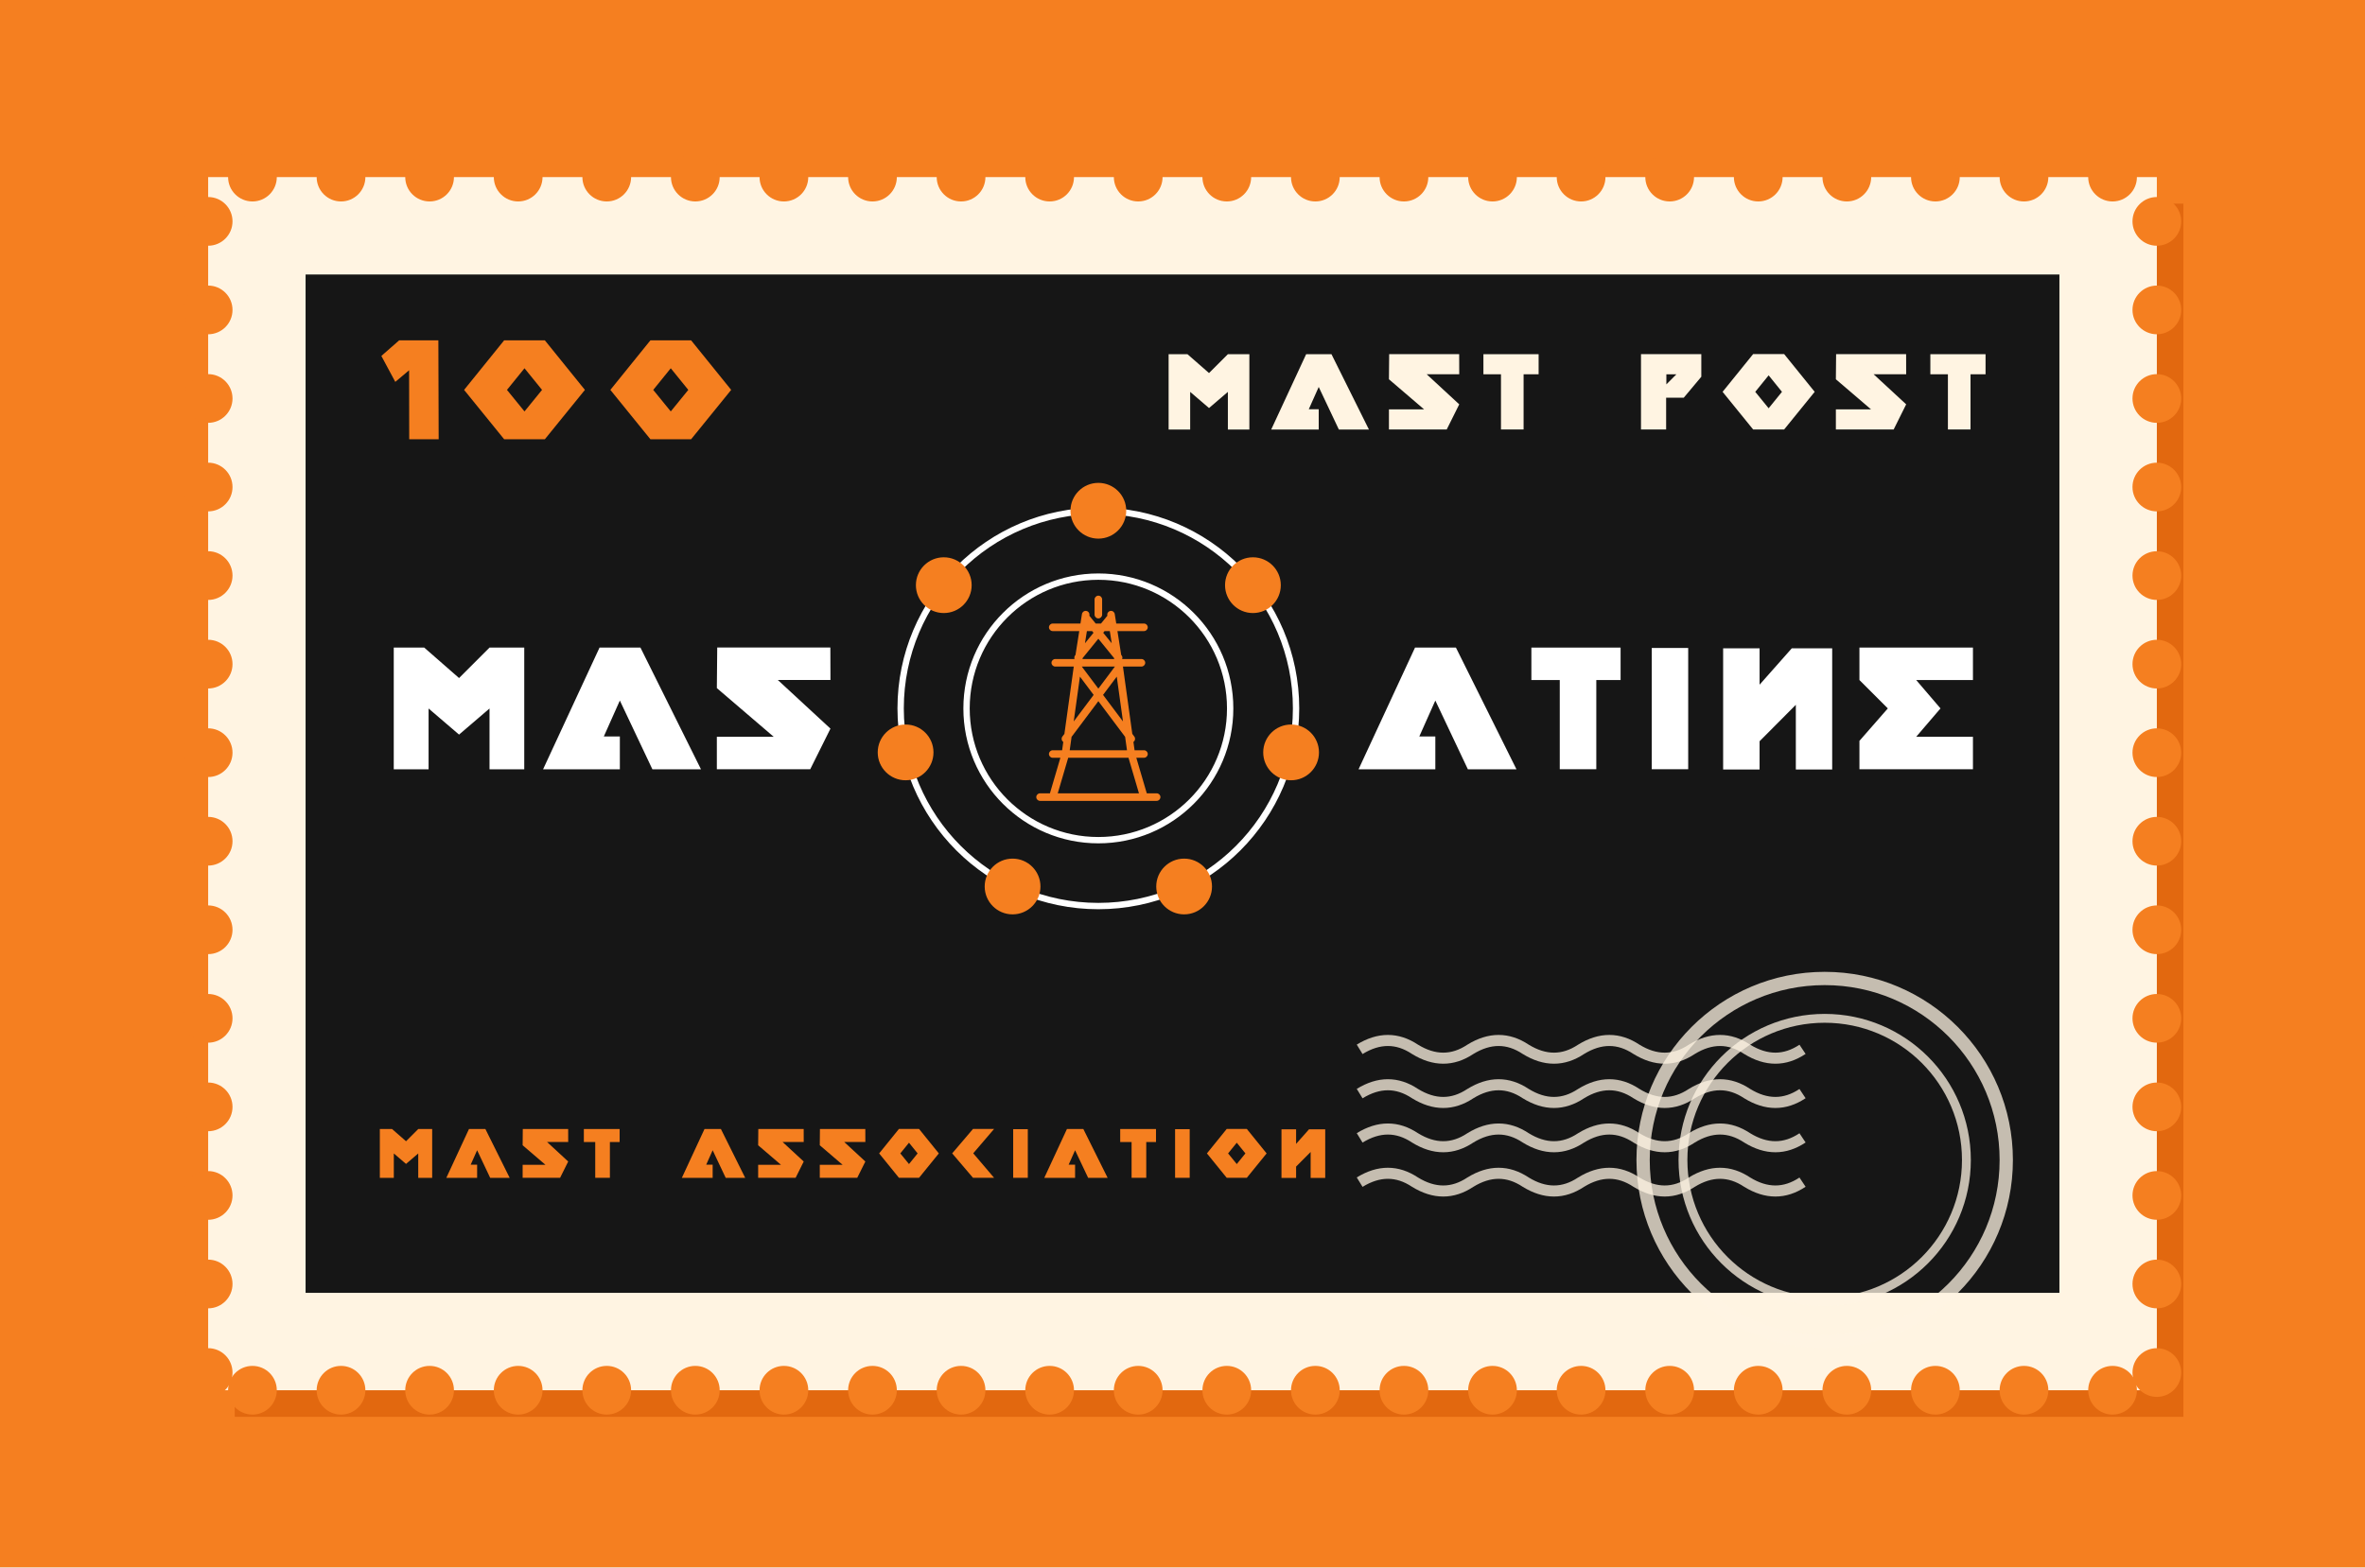
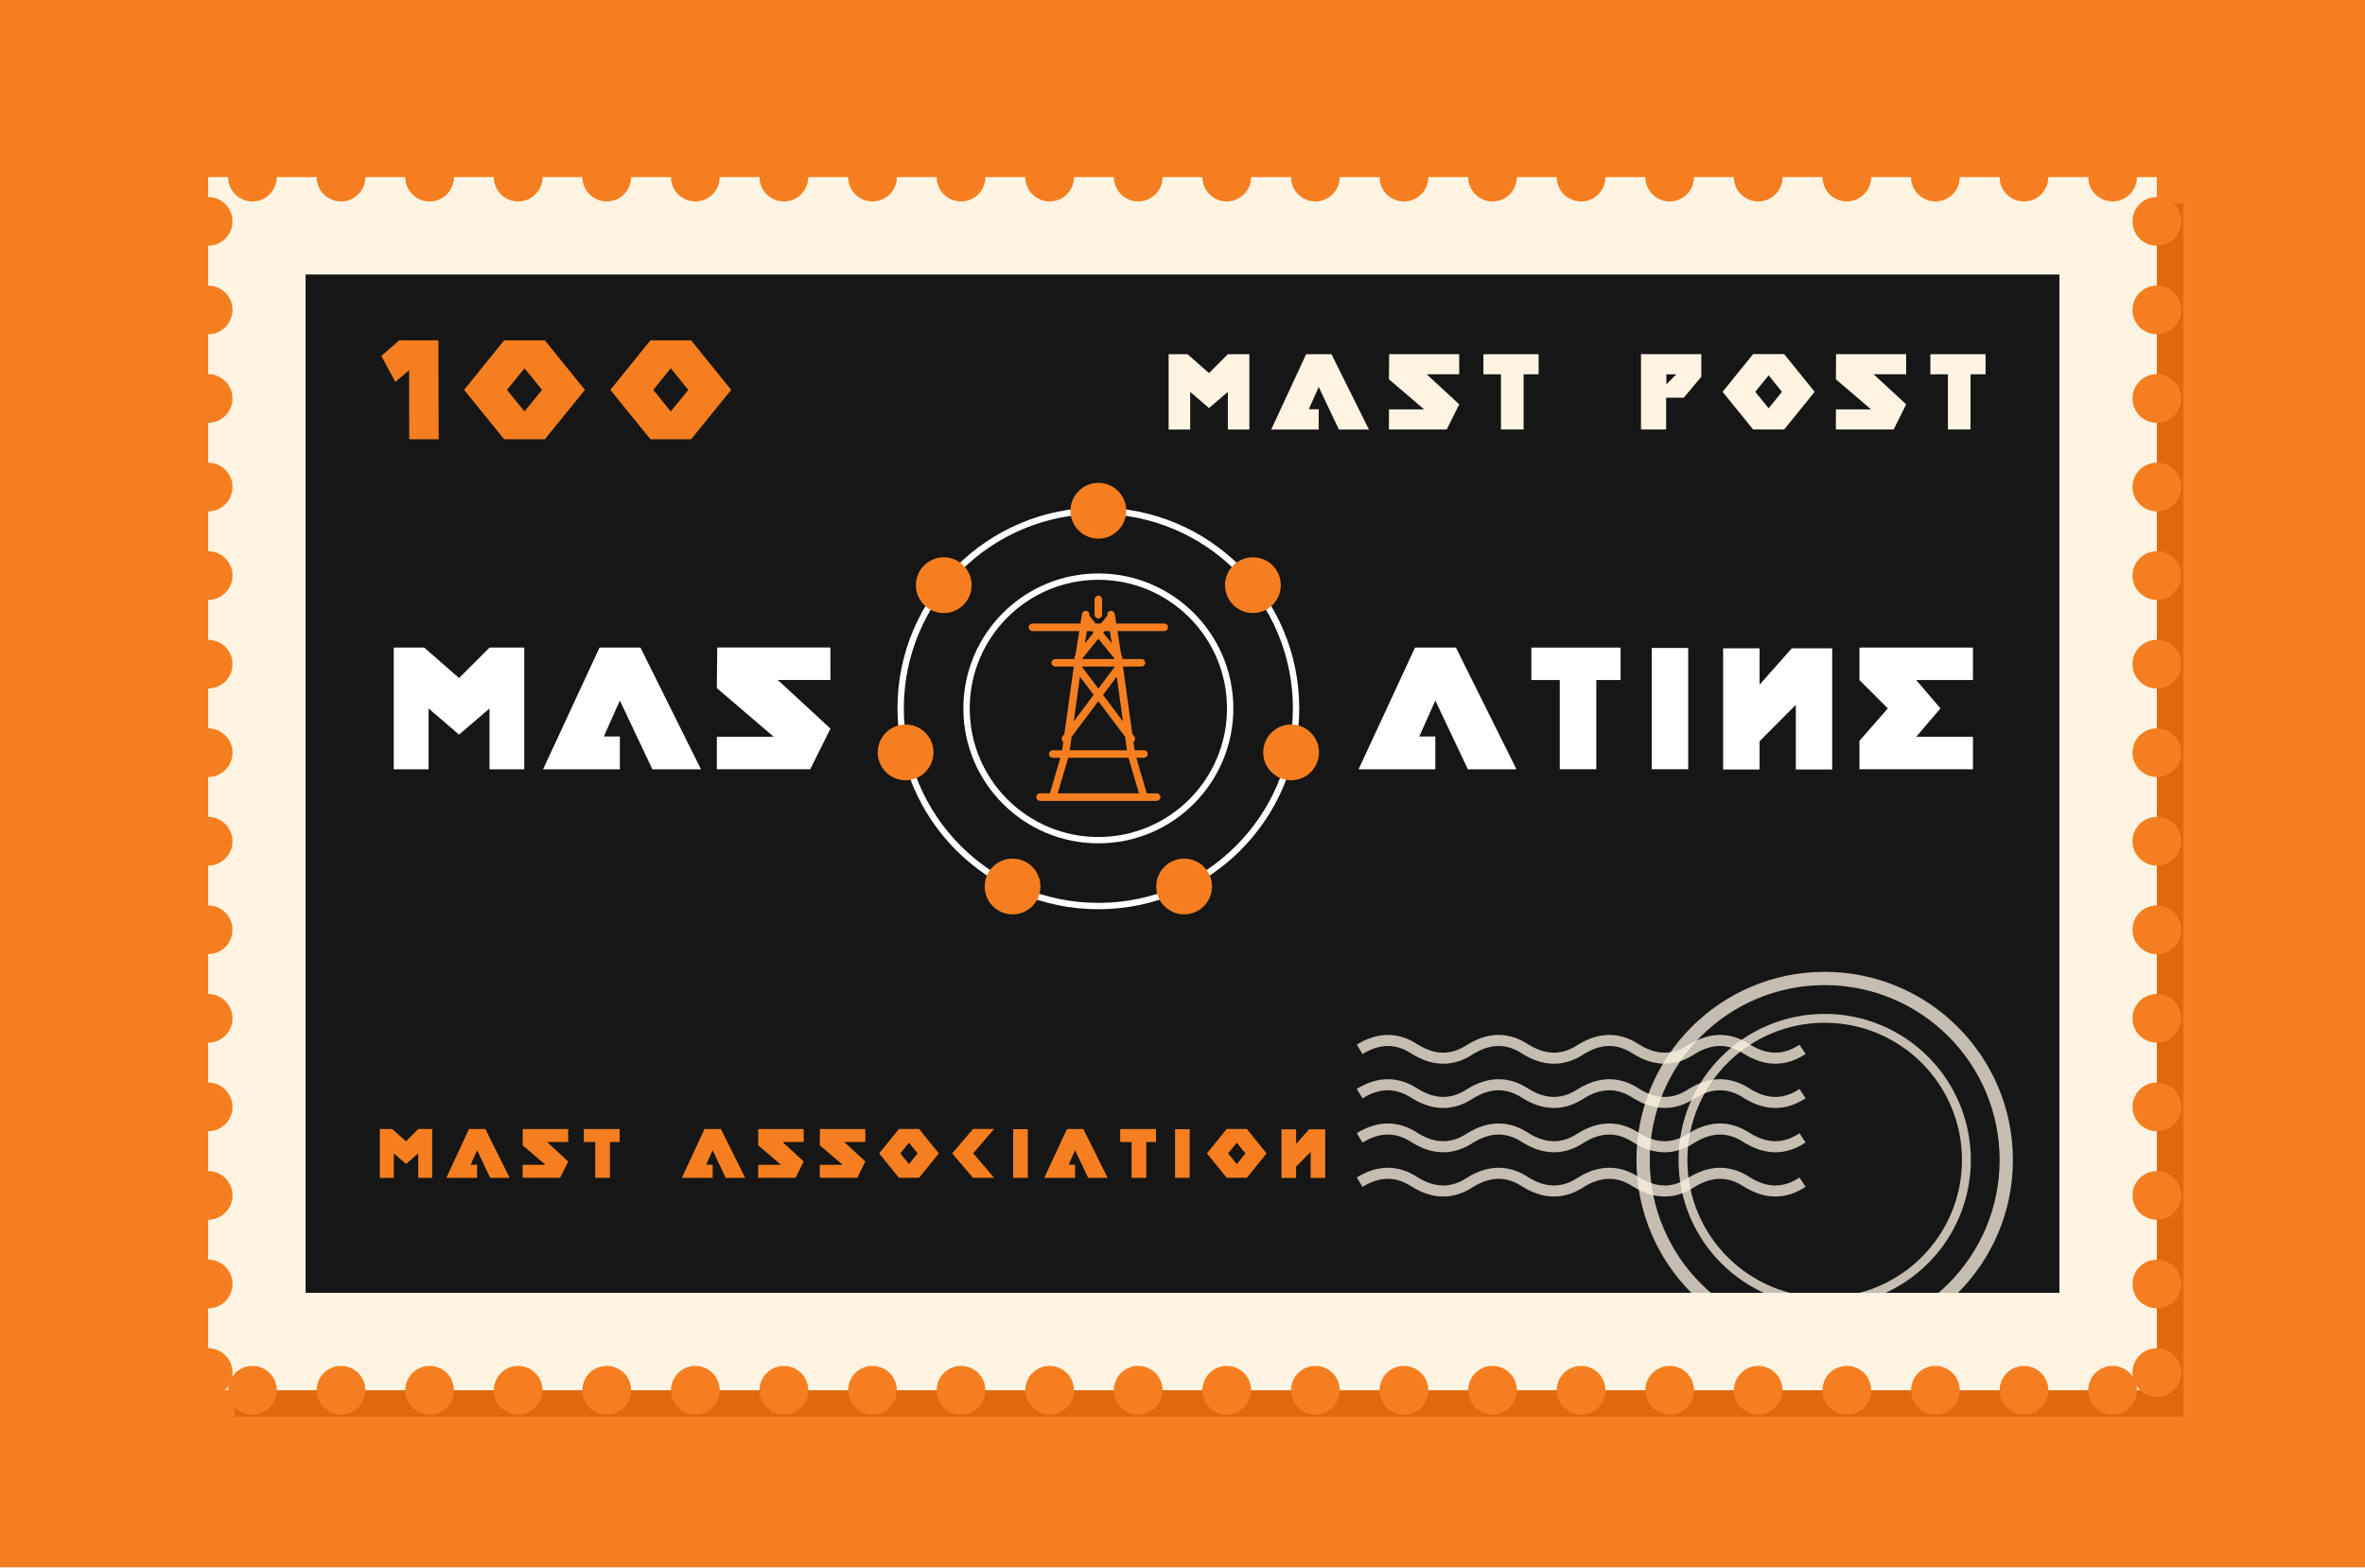
<svg xmlns="http://www.w3.org/2000/svg" viewBox="-24 -24 1068 708" width="89mm" height="59mm">
  <rect x="-24" y="-24" width="1068" height="708" fill="#f57f20" />
  <rect x="82" y="68" width="880" height="548" fill="#e2680f" />
  <rect x="70" y="56" width="880" height="548" fill="#fff4e2" />
  <circle cx="90" cy="56" r="11" fill="#f57f20" />
  <circle cx="90" cy="604" r="11" fill="#f57f20" />
  <circle cx="130" cy="56" r="11" fill="#f57f20" />
  <circle cx="130" cy="604" r="11" fill="#f57f20" />
  <circle cx="170" cy="56" r="11" fill="#f57f20" />
  <circle cx="170" cy="604" r="11" fill="#f57f20" />
  <circle cx="210" cy="56" r="11" fill="#f57f20" />
  <circle cx="210" cy="604" r="11" fill="#f57f20" />
  <circle cx="250" cy="56" r="11" fill="#f57f20" />
  <circle cx="250" cy="604" r="11" fill="#f57f20" />
  <circle cx="290" cy="56" r="11" fill="#f57f20" />
  <circle cx="290" cy="604" r="11" fill="#f57f20" />
  <circle cx="330" cy="56" r="11" fill="#f57f20" />
  <circle cx="330" cy="604" r="11" fill="#f57f20" />
  <circle cx="370" cy="56" r="11" fill="#f57f20" />
  <circle cx="370" cy="604" r="11" fill="#f57f20" />
  <circle cx="410" cy="56" r="11" fill="#f57f20" />
  <circle cx="410" cy="604" r="11" fill="#f57f20" />
  <circle cx="450" cy="56" r="11" fill="#f57f20" />
  <circle cx="450" cy="604" r="11" fill="#f57f20" />
  <circle cx="490" cy="56" r="11" fill="#f57f20" />
  <circle cx="490" cy="604" r="11" fill="#f57f20" />
  <circle cx="530" cy="56" r="11" fill="#f57f20" />
  <circle cx="530" cy="604" r="11" fill="#f57f20" />
  <circle cx="570" cy="56" r="11" fill="#f57f20" />
  <circle cx="570" cy="604" r="11" fill="#f57f20" />
  <circle cx="610" cy="56" r="11" fill="#f57f20" />
  <circle cx="610" cy="604" r="11" fill="#f57f20" />
  <circle cx="650" cy="56" r="11" fill="#f57f20" />
  <circle cx="650" cy="604" r="11" fill="#f57f20" />
  <circle cx="690" cy="56" r="11" fill="#f57f20" />
  <circle cx="690" cy="604" r="11" fill="#f57f20" />
  <circle cx="730" cy="56" r="11" fill="#f57f20" />
  <circle cx="730" cy="604" r="11" fill="#f57f20" />
  <circle cx="770" cy="56" r="11" fill="#f57f20" />
  <circle cx="770" cy="604" r="11" fill="#f57f20" />
  <circle cx="810" cy="56" r="11" fill="#f57f20" />
  <circle cx="810" cy="604" r="11" fill="#f57f20" />
  <circle cx="850" cy="56" r="11" fill="#f57f20" />
  <circle cx="850" cy="604" r="11" fill="#f57f20" />
  <circle cx="890" cy="56" r="11" fill="#f57f20" />
  <circle cx="890" cy="604" r="11" fill="#f57f20" />
  <circle cx="930" cy="56" r="11" fill="#f57f20" />
  <circle cx="930" cy="604" r="11" fill="#f57f20" />
  <circle cx="70" cy="76" r="11" fill="#f57f20" />
  <circle cx="950" cy="76" r="11" fill="#f57f20" />
  <circle cx="70" cy="116" r="11" fill="#f57f20" />
  <circle cx="950" cy="116" r="11" fill="#f57f20" />
  <circle cx="70" cy="156" r="11" fill="#f57f20" />
  <circle cx="950" cy="156" r="11" fill="#f57f20" />
  <circle cx="70" cy="196" r="11" fill="#f57f20" />
  <circle cx="950" cy="196" r="11" fill="#f57f20" />
  <circle cx="70" cy="236" r="11" fill="#f57f20" />
  <circle cx="950" cy="236" r="11" fill="#f57f20" />
  <circle cx="70" cy="276" r="11" fill="#f57f20" />
  <circle cx="950" cy="276" r="11" fill="#f57f20" />
  <circle cx="70" cy="316" r="11" fill="#f57f20" />
  <circle cx="950" cy="316" r="11" fill="#f57f20" />
  <circle cx="70" cy="356" r="11" fill="#f57f20" />
  <circle cx="950" cy="356" r="11" fill="#f57f20" />
  <circle cx="70" cy="396" r="11" fill="#f57f20" />
  <circle cx="950" cy="396" r="11" fill="#f57f20" />
  <circle cx="70" cy="436" r="11" fill="#f57f20" />
  <circle cx="950" cy="436" r="11" fill="#f57f20" />
  <circle cx="70" cy="476" r="11" fill="#f57f20" />
  <circle cx="950" cy="476" r="11" fill="#f57f20" />
  <circle cx="70" cy="516" r="11" fill="#f57f20" />
  <circle cx="950" cy="516" r="11" fill="#f57f20" />
  <circle cx="70" cy="556" r="11" fill="#f57f20" />
  <circle cx="950" cy="556" r="11" fill="#f57f20" />
  <circle cx="70" cy="596" r="11" fill="#f57f20" />
  <circle cx="950" cy="596" r="11" fill="#f57f20" />
  <rect x="114" y="100" width="792" height="460" fill="#161616" />
  <path transform="translate(146 130) scale(0.04524181 -0.04524181) translate(0 -982)" d="M327 0 326 689 188 573 49 832 227 988H618L621 0Z" fill="#f57f20" />
  <path transform="translate(183.36 130) scale(0.04524181 -0.04524181) translate(0 -982)" d="M855 0H837H449L49 493L449 988H468H855L1255 493ZM652 278 827 493 652 709 477 493Z" fill="#f57f20" />
  <path transform="translate(249.41 130) scale(0.04524181 -0.04524181) translate(0 -982)" d="M855 0H837H449L49 493L449 988H468H855L1255 493ZM652 278 827 493 652 709 477 493Z" fill="#f57f20" />
  <path transform="translate(501.37 136) scale(0.02652106 -0.02652106) translate(0 -982)" d="M1098 -301V340L777 65L456 340V-301H89V982H410L777 661L1098 982H1464V-301Z" fill="#fff4e2" />
  <path transform="translate(550.59 136) scale(0.02652106 -0.02652106) translate(0 -982)" d="M1132 -301 789 424 620 45H789V-301H-20L575 982H1006L1644 -301Z" fill="#fff4e2" />
  <path transform="translate(601.66 136) scale(0.02652106 -0.02652106) translate(0 -982)" d="M701 641 1256 128 1043 -300H59V42H658L59 555L63 983H1255L1256 641Z" fill="#fff4e2" />
  <path transform="translate(644.59 136) scale(0.02652106 -0.02652106) translate(0 -982)" d="M733 640V-300H348V640H49V982H989V640Z" fill="#fff4e2" />
  <path transform="translate(714.69 136) scale(0.02652106 -0.02652106) translate(0 -982)" d="M817 241H517V-300H89V983H1116V598ZM521 468 691 639H521Z" fill="#fff4e2" />
  <path transform="translate(753.9 136) scale(0.02652106 -0.02652106) translate(0 -982)" d="M1048 -300H1024H520L0 341L520 984H545H1048L1568 341ZM784 61 1011 341 784 622 556 341Z" fill="#fff4e2" />
  <path transform="translate(803.49 136) scale(0.02652106 -0.02652106) translate(0 -982)" d="M701 641 1256 128 1043 -300H59V42H658L59 555L63 983H1255L1256 641Z" fill="#fff4e2" />
  <path transform="translate(846.42 136) scale(0.02652106 -0.02652106) translate(0 -982)" d="M733 640V-300H348V640H49V982H989V640Z" fill="#fff4e2" />
  <path transform="translate(150 268.53) scale(0.04285846 -0.04285846) translate(0 -982)" d="M1098 -301V340L777 65L456 340V-301H89V982H410L777 661L1098 982H1464V-301Z" fill="#fff" />
  <path transform="translate(222.1 268.53) scale(0.04285846 -0.04285846) translate(0 -982)" d="M1132 -301 789 424 620 45H789V-301H-20L575 982H1006L1644 -301Z" fill="#fff" />
  <path transform="translate(297.19 268.53) scale(0.04285846 -0.04285846) translate(0 -982)" d="M701 641 1256 128 1043 -300H59V42H658L59 555L63 983H1255L1256 641Z" fill="#fff" />
  <g transform="translate(472 296) scale(1.144678) translate(-100 -100)">
    <path fill="#fff" fill-rule="evenodd" d="M20.75 100a79.25 79.25 0 1 0 158.5 0a79.25 79.25 0 1 0 -158.5 0ZM23.25 100a76.75 76.75 0 1 0 153.5 0a76.75 76.75 0 1 0 -153.5 0ZM46.75 100a53.25 53.25 0 1 0 106.5 0a53.25 53.25 0 1 0 -106.5 0ZM49.25 100a50.75 50.75 0 1 0 101.5 0a50.75 50.75 0 1 0 -101.5 0Z" />
    <path fill="#f57f20" d="M89 22a11 11 0 1 0 22 0a11 11 0 1 0 -22 0ZM149.98 51.37a11 11 0 1 0 22 0a11 11 0 1 0 -22 0ZM165.04 117.36a11 11 0 1 0 22 0a11 11 0 1 0 -22 0ZM122.84 170.28a11 11 0 1 0 22 0a11 11 0 1 0 -22 0ZM55.16 170.28a11 11 0 1 0 22 0a11 11 0 1 0 -22 0ZM12.96 117.36a11 11 0 1 0 22 0a11 11 0 1 0 -22 0ZM28.02 51.37a11 11 0 1 0 22 0a11 11 0 1 0 -22 0Z" />
-     <path fill="#f57f20" d="M98.51 57L98.51 63A1.485 1.485 0 0 0 101.49 63L101.49 57A1.485 1.485 0 0 0 98.51 57ZM82 69.49L118 69.49A1.485 1.485 0 0 0 118 66.51L82 66.51A1.485 1.485 0 0 0 82 69.49ZM93.53 62.77L90.53 81.77A1.485 1.485 0 0 0 93.47 82.23L96.47 63.23A1.485 1.485 0 0 0 93.53 62.77ZM103.53 63.23L106.53 82.23A1.485 1.485 0 0 0 109.47 81.77L106.47 62.77A1.485 1.485 0 0 0 103.53 63.23ZM93.85 64.94L106.85 80.94A1.485 1.485 0 0 0 109.15 79.06L96.15 63.06A1.485 1.485 0 0 0 93.85 64.94ZM103.85 63.06L90.85 79.06A1.485 1.485 0 0 0 93.15 80.94L106.15 64.94A1.485 1.485 0 0 0 103.85 63.06ZM83 83.49L117 83.49A1.485 1.485 0 0 0 117 80.51L83 80.51A1.485 1.485 0 0 0 83 83.49ZM90.53 81.8L85.53 117.8A1.485 1.485 0 0 0 88.47 118.2L93.47 82.2A1.485 1.485 0 0 0 90.53 81.8ZM106.53 82.2L111.53 118.2A1.485 1.485 0 0 0 114.47 117.8L109.47 81.8A1.485 1.485 0 0 0 106.53 82.2ZM90.81 84.89L111.81 112.89A1.485 1.485 0 0 0 114.19 111.11L93.19 83.11A1.485 1.485 0 0 0 90.81 84.89ZM106.81 83.11L85.81 111.11A1.485 1.485 0 0 0 88.19 112.89L109.19 84.89A1.485 1.485 0 0 0 106.81 83.11ZM82 119.49L118 119.49A1.485 1.485 0 0 0 118 116.51L82 116.51A1.485 1.485 0 0 0 82 119.49ZM85.58 117.58L80.58 134.58A1.485 1.485 0 0 0 83.42 135.42L88.42 118.42A1.485 1.485 0 0 0 85.58 117.58ZM111.58 118.42L116.58 135.42A1.485 1.485 0 0 0 119.42 134.58L114.42 117.58A1.485 1.485 0 0 0 111.58 118.42ZM77 136.49L123 136.49A1.485 1.485 0 0 0 123 133.51L77 133.51A1.485 1.485 0 0 0 77 136.49Z" />
+     <path fill="#f57f20" d="M98.51 57L98.51 63A1.485 1.485 0 0 0 101.49 63L101.49 57A1.485 1.485 0 0 0 98.51 57ZM74 69.485L126 69.485A1.485 1.485 0 0 0 126 66.515L74 66.515A1.485 1.485 0 0 0 74 69.485ZM93.53 62.77L90.53 81.77A1.485 1.485 0 0 0 93.47 82.23L96.47 63.23A1.485 1.485 0 0 0 93.53 62.77ZM103.53 63.23L106.53 82.23A1.485 1.485 0 0 0 109.47 81.77L106.47 62.77A1.485 1.485 0 0 0 103.53 63.23ZM93.85 64.94L106.85 80.94A1.485 1.485 0 0 0 109.15 79.06L96.15 63.06A1.485 1.485 0 0 0 93.85 64.94ZM103.85 63.06L90.85 79.06A1.485 1.485 0 0 0 93.15 80.94L106.15 64.94A1.485 1.485 0 0 0 103.85 63.06ZM83 83.49L117 83.49A1.485 1.485 0 0 0 117 80.51L83 80.51A1.485 1.485 0 0 0 83 83.49ZM90.53 81.8L85.53 117.8A1.485 1.485 0 0 0 88.47 118.2L93.47 82.2A1.485 1.485 0 0 0 90.53 81.8ZM106.53 82.2L111.53 118.2A1.485 1.485 0 0 0 114.47 117.8L109.47 81.8A1.485 1.485 0 0 0 106.53 82.2ZM90.81 84.89L111.81 112.89A1.485 1.485 0 0 0 114.19 111.11L93.19 83.11A1.485 1.485 0 0 0 90.81 84.89ZM106.81 83.11L85.81 111.11A1.485 1.485 0 0 0 88.19 112.89L109.19 84.89A1.485 1.485 0 0 0 106.81 83.11ZM82 119.49L118 119.49A1.485 1.485 0 0 0 118 116.51L82 116.51A1.485 1.485 0 0 0 82 119.49ZM85.58 117.58L80.58 134.58A1.485 1.485 0 0 0 83.42 135.42L88.42 118.42A1.485 1.485 0 0 0 85.58 117.58ZM111.58 118.42L116.58 135.42A1.485 1.485 0 0 0 119.42 134.58L114.42 117.58A1.485 1.485 0 0 0 111.58 118.42ZM77 136.49L123 136.49A1.485 1.485 0 0 0 123 133.51L77 133.51A1.485 1.485 0 0 0 77 136.49Z" />
  </g>
  <path transform="translate(590.36 268.53) scale(0.04285846 -0.04285846) translate(0 -982)" d="M1132 -301 789 424 620 45H789V-301H-20L575 982H1006L1644 -301Z" fill="#fff" />
  <path transform="translate(665.45 268.53) scale(0.04285846 -0.04285846) translate(0 -982)" d="M733 640V-300H348V640H49V982H989V640Z" fill="#fff" />
  <path transform="translate(715.52 268.53) scale(0.04285846 -0.04285846) translate(0 -982)" d="M149 -300V978H533V-300Z" fill="#fff" />
  <path transform="translate(750.33 268.53) scale(0.04285846 -0.04285846) translate(0 -982)" d="M855 -303V379L473 -5V-303H89V974H473V591L812 974H1238V-303Z" fill="#fff" />
  <path transform="translate(812.74 268.53) scale(0.04285846 -0.04285846) translate(0 -982)" d="M667 640 923 341 667 42H1265V-300H69V-1L368 341L69 640V982H1265V640Z" fill="#fff" />
  <path transform="translate(146 486) scale(0.01718989 -0.01718989) translate(0 -982)" d="M1098 -301V340L777 65L456 340V-301H89V982H410L777 661L1098 982H1464V-301Z" fill="#f57f20" />
  <path transform="translate(177.9 486) scale(0.01718989 -0.01718989) translate(0 -982)" d="M1132 -301 789 424 620 45H789V-301H-20L575 982H1006L1644 -301Z" fill="#f57f20" />
  <path transform="translate(211 486) scale(0.01718989 -0.01718989) translate(0 -982)" d="M701 641 1256 128 1043 -300H59V42H658L59 555L63 983H1255L1256 641Z" fill="#f57f20" />
  <path transform="translate(238.82 486) scale(0.01718989 -0.01718989) translate(0 -982)" d="M733 640V-300H348V640H49V982H989V640Z" fill="#f57f20" />
  <path transform="translate(284.26 486) scale(0.01718989 -0.01718989) translate(0 -982)" d="M1132 -301 789 424 620 45H789V-301H-20L575 982H1006L1644 -301Z" fill="#f57f20" />
  <path transform="translate(317.36 486) scale(0.01718989 -0.01718989) translate(0 -982)" d="M701 641 1256 128 1043 -300H59V42H658L59 555L63 983H1255L1256 641Z" fill="#f57f20" />
  <path transform="translate(345.19 486) scale(0.01718989 -0.01718989) translate(0 -982)" d="M701 641 1256 128 1043 -300H59V42H658L59 555L63 983H1255L1256 641Z" fill="#f57f20" />
  <path transform="translate(373.01 486) scale(0.01718989 -0.01718989) translate(0 -982)" d="M1048 -300H1024H520L0 341L520 984H545H1048L1568 341ZM784 61 1011 341 784 622 556 341Z" fill="#f57f20" />
  <path transform="translate(405.15 486) scale(0.01718989 -0.01718989) translate(0 -982)" d="M1150 -300H596L49 342L596 984H1150L602 344Z" fill="#f57f20" />
  <path transform="translate(430.98 486) scale(0.01718989 -0.01718989) translate(0 -982)" d="M149 -300V978H533V-300Z" fill="#f57f20" />
  <path transform="translate(447.93 486) scale(0.01718989 -0.01718989) translate(0 -982)" d="M1132 -301 789 424 620 45H789V-301H-20L575 982H1006L1644 -301Z" fill="#f57f20" />
  <path transform="translate(481.03 486) scale(0.01718989 -0.01718989) translate(0 -982)" d="M733 640V-300H348V640H49V982H989V640Z" fill="#f57f20" />
  <path transform="translate(504.09 486) scale(0.01718989 -0.01718989) translate(0 -982)" d="M149 -300V978H533V-300Z" fill="#f57f20" />
  <path transform="translate(521.03 486) scale(0.01718989 -0.01718989) translate(0 -982)" d="M1048 -300H1024H520L0 341L520 984H545H1048L1568 341ZM784 61 1011 341 784 622 556 341Z" fill="#f57f20" />
  <path transform="translate(553.17 486) scale(0.01718989 -0.01718989) translate(0 -982)" d="M855 -303V379L473 -5V-303H89V974H473V591L812 974H1238V-303Z" fill="#f57f20" />
  <path d="M590 450Q603 442 615 450Q628 458 640 450Q653 442 665 450Q678 458 690 450Q703 442 715 450Q728 458 740 450Q753 442 765 450Q778 458 790 450" fill="none" stroke="#fff4e2" stroke-opacity=".75" stroke-width="5" />
  <path d="M590 470Q603 462 615 470Q628 478 640 470Q653 462 665 470Q678 478 690 470Q703 462 715 470Q728 478 740 470Q753 462 765 470Q778 478 790 470" fill="none" stroke="#fff4e2" stroke-opacity=".75" stroke-width="5" />
  <path d="M590 490Q603 482 615 490Q628 498 640 490Q653 482 665 490Q678 498 690 490Q703 482 715 490Q728 498 740 490Q753 482 765 490Q778 498 790 490" fill="none" stroke="#fff4e2" stroke-opacity=".75" stroke-width="5" />
  <path d="M590 510Q603 502 615 510Q628 518 640 510Q653 502 665 510Q678 518 690 510Q703 502 715 510Q728 518 740 510Q753 502 765 510Q778 518 790 510" fill="none" stroke="#fff4e2" stroke-opacity=".75" stroke-width="5" />
  <circle cx="800" cy="500" r="82" fill="none" stroke="#fff4e2" stroke-opacity=".75" stroke-width="6" />
  <circle cx="800" cy="500" r="64" fill="none" stroke="#fff4e2" stroke-opacity=".75" stroke-width="4" />
</svg>
